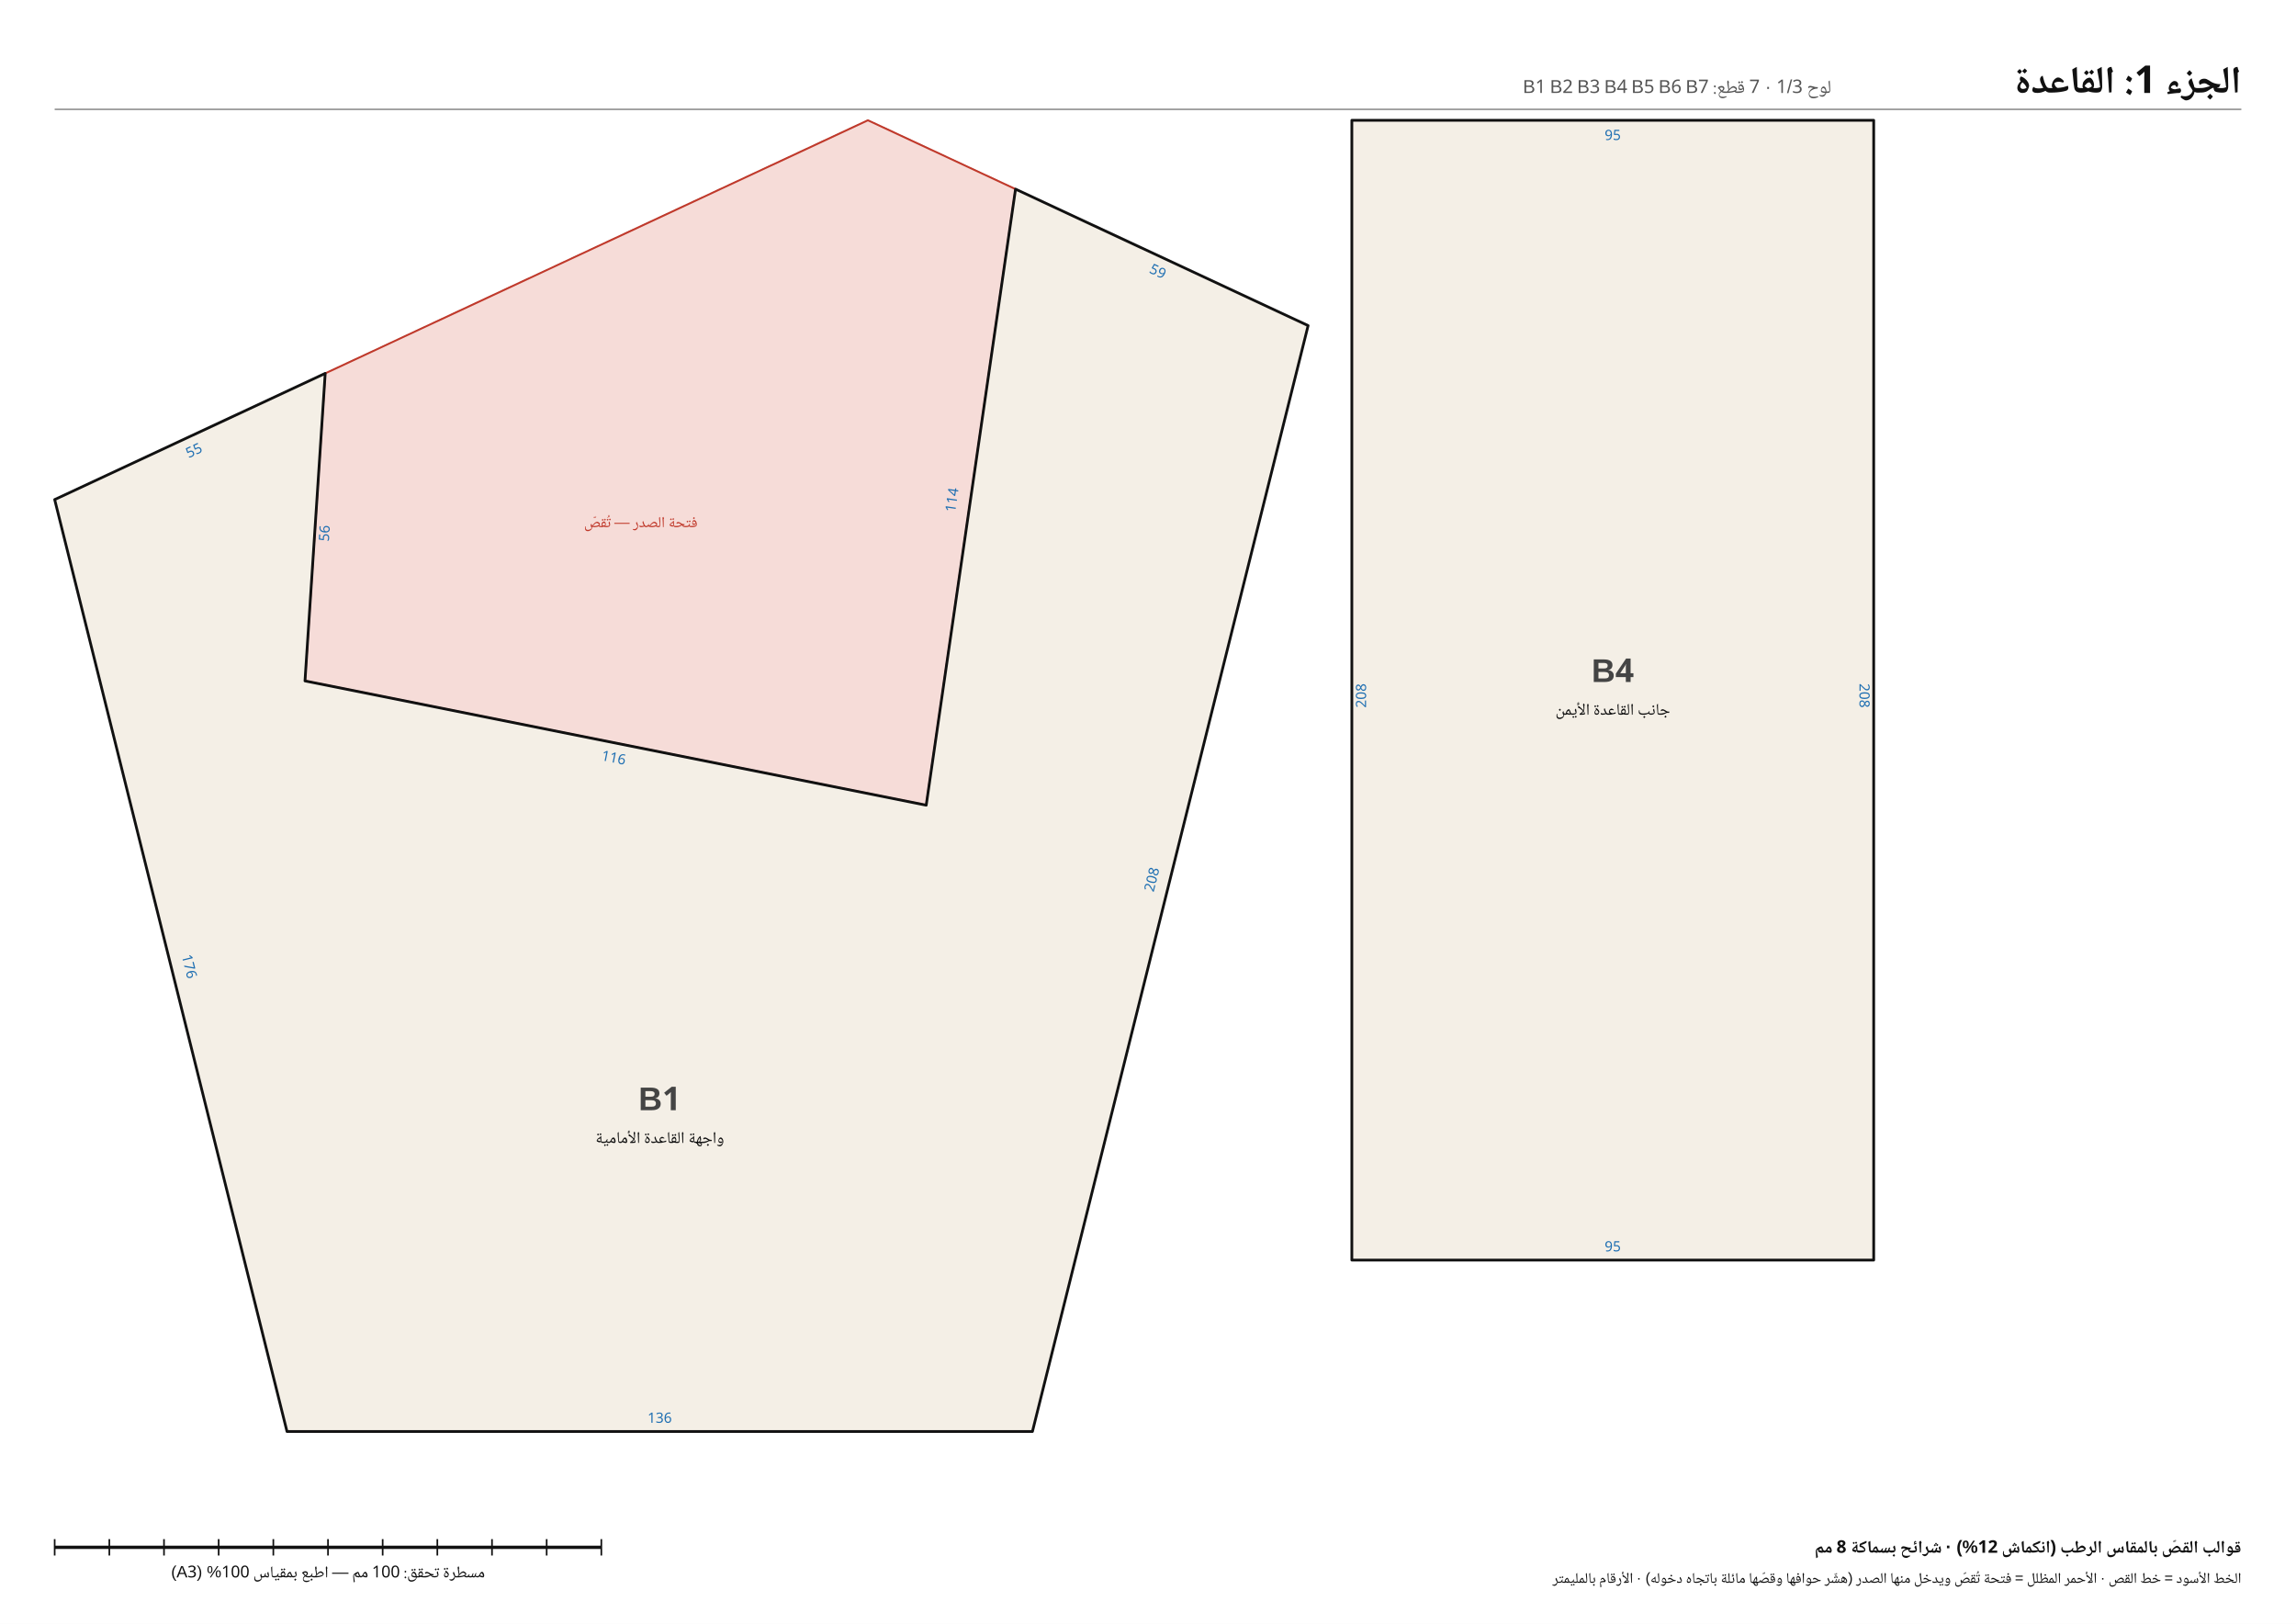
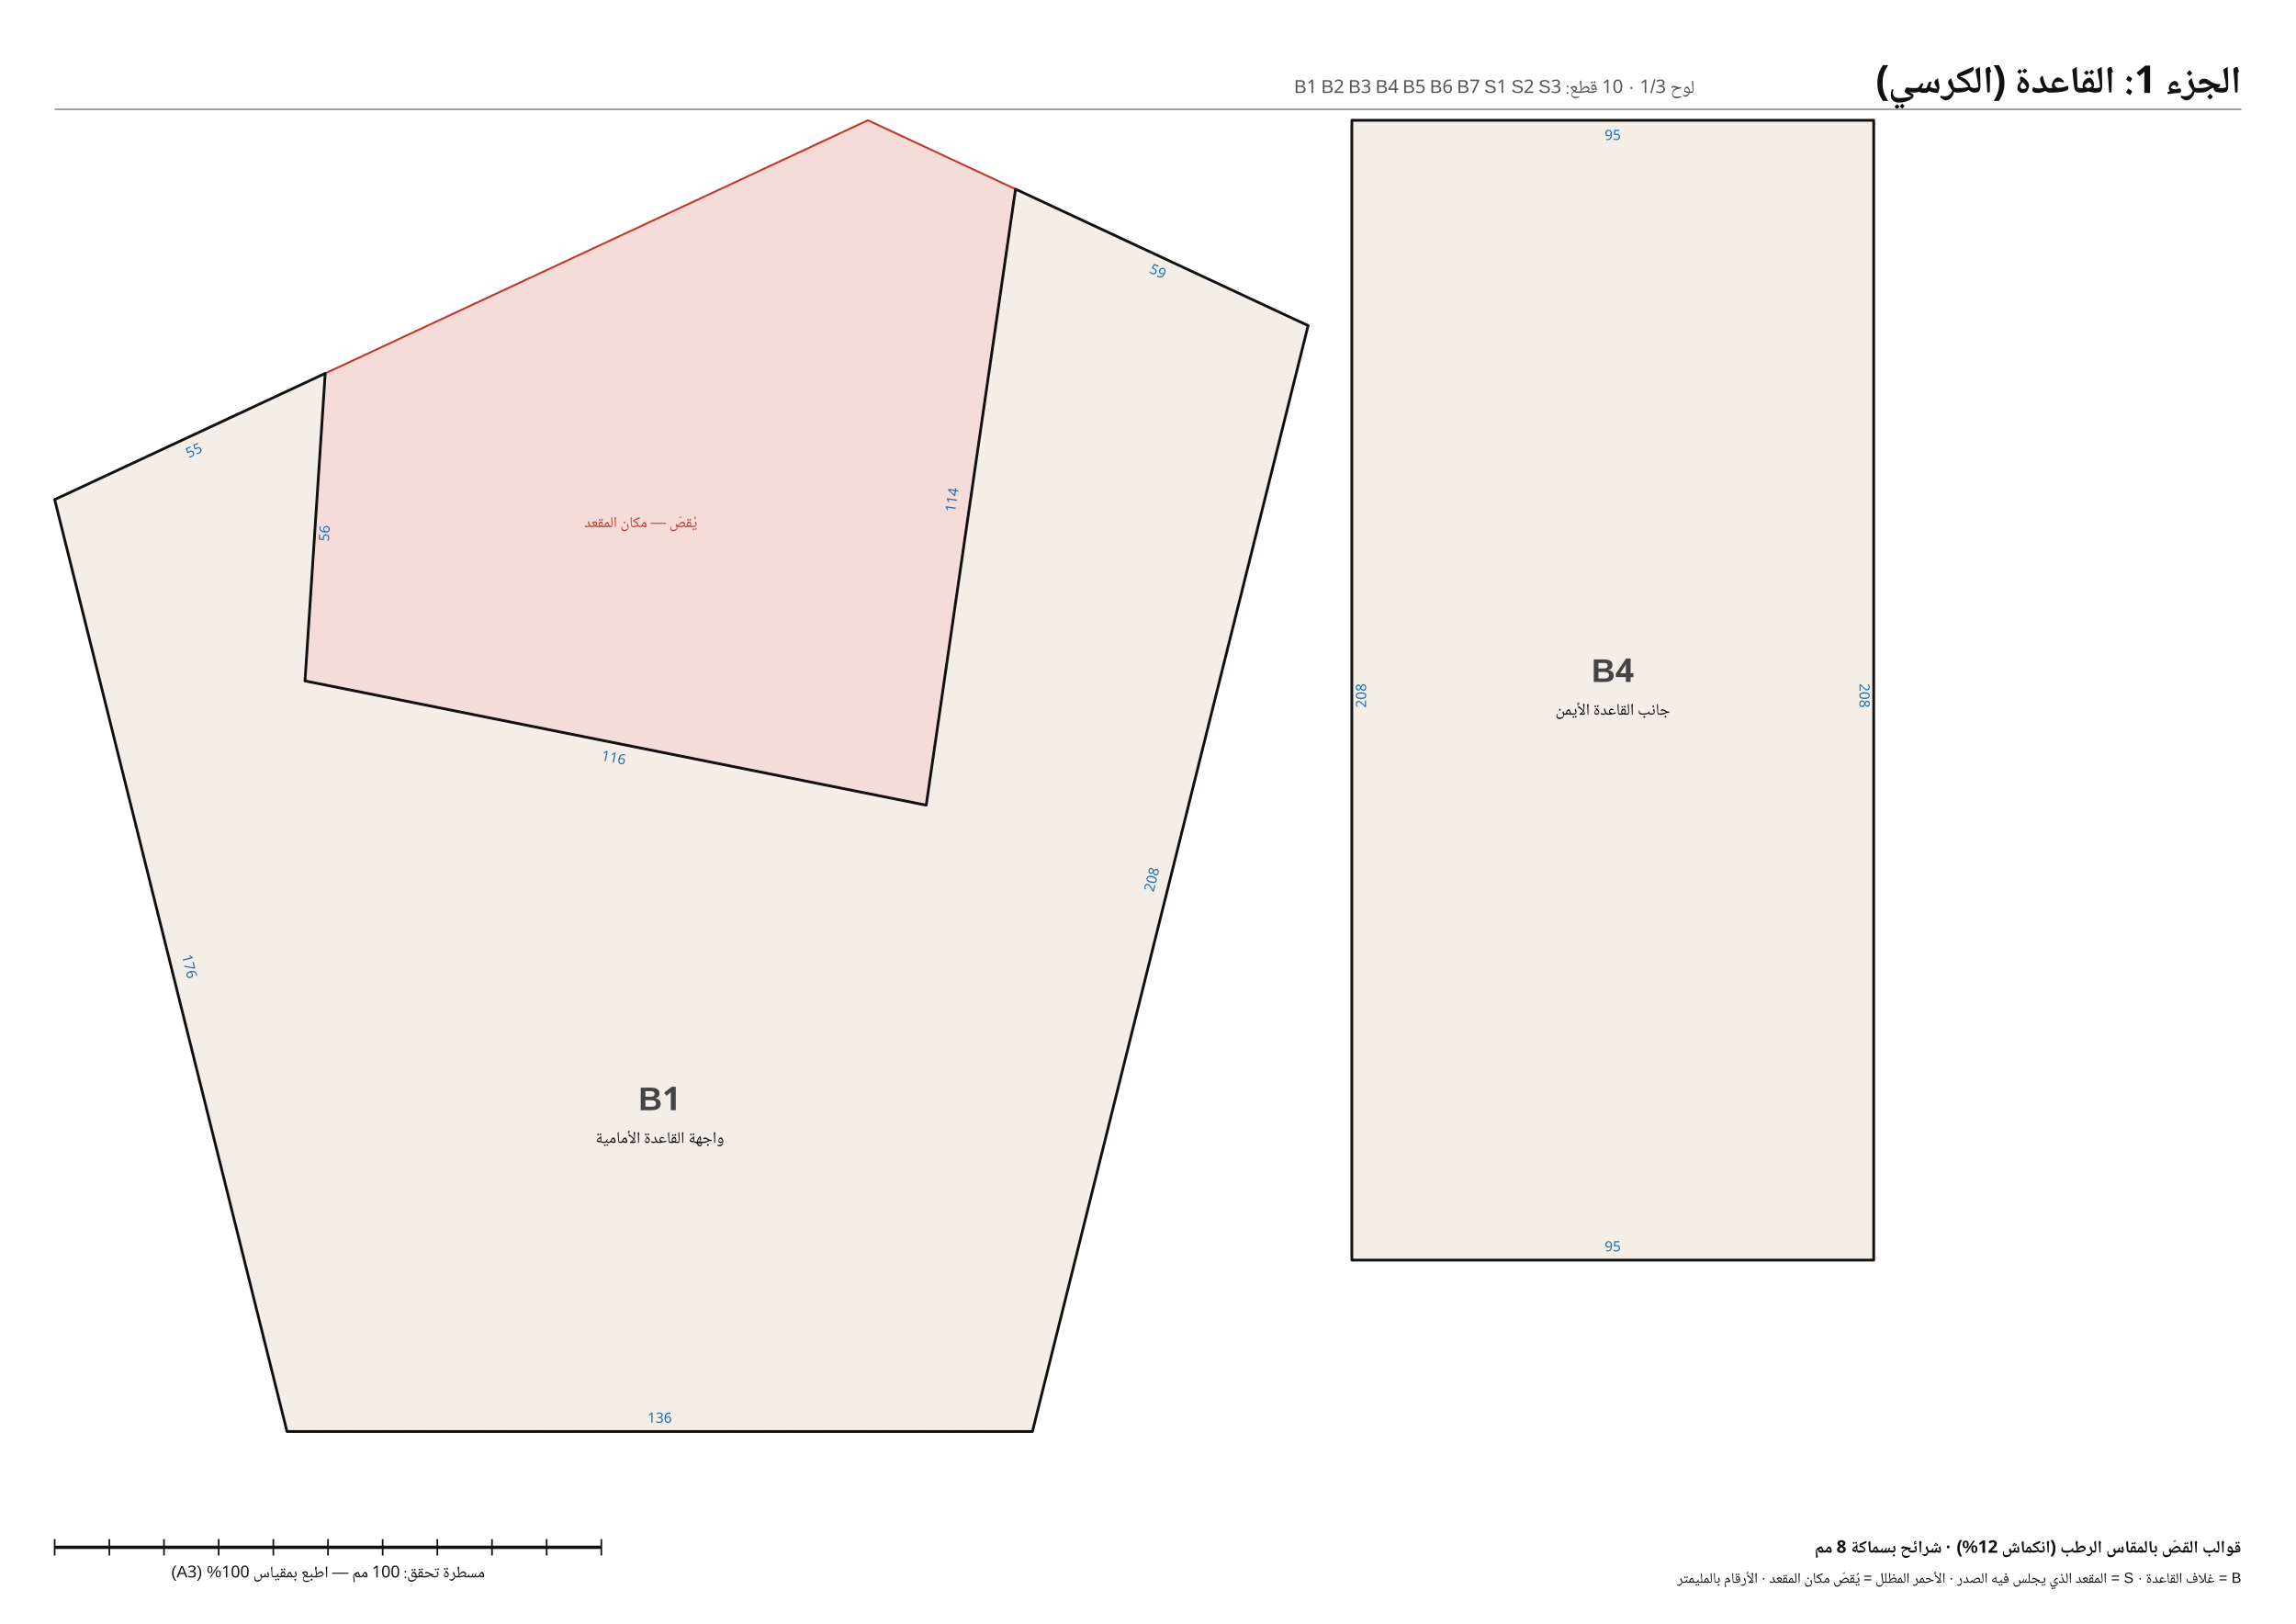
<svg xmlns="http://www.w3.org/2000/svg" width="420mm" height="297mm" viewBox="0 0 420 297" font-family="Noto Naskh Arabic, Amiri, Tahoma, Arial, sans-serif">
  <rect width="420" height="297" fill="#fff" />
  <defs>
    <marker id="ar" viewBox="0 0 10 10" refX="10" refY="5" markerWidth="5" markerHeight="5" orient="auto-start-reverse">
      <path d="M0,1 L10,5 L0,9 z" fill="#c0392b" />
    </marker>
    <marker id="ab" viewBox="0 0 10 10" refX="10" refY="5" markerWidth="4" markerHeight="4" orient="auto">
      <path d="M0,1 L10,5 L0,9 z" fill="#1f6fb2" />
    </marker>
    <pattern id="hatch" width="2" height="2" patternUnits="userSpaceOnUse" patternTransform="rotate(45)">
      <rect width="2" height="2" fill="#fff3d6" />
      <line x1="0" y1="0" x2="0" y2="2" stroke="#d68910" stroke-width="0.6" />
    </pattern>
  </defs>
  <polygon points="52.50,261.82 10.00,91.37 158.76,22.00 239.29,59.55 188.86,261.82 52.50,261.82" fill="none" stroke="#999" stroke-width="0.25" stroke-dasharray="2,1.5" stroke-linejoin="round" />
  <polygon points="55.79,124.54 59.49,68.29 158.76,22.00 185.77,34.59 169.43,147.27 55.79,124.54" fill="#f6dcd8" stroke="#c0392b" stroke-width="0.35" stroke-linejoin="round" />
-   <text x="117.22" y="96.42" font-size="2.8" text-anchor="middle" fill="#c0392b" font-weight="normal" direction="rtl">فتحة الصدر — تُقصّ</text>
+   <text x="117.22" y="96.42" font-size="2.8" text-anchor="middle" fill="#c0392b" font-weight="normal" direction="rtl">يُقصّ — مكان المقعد</text>
  <polygon points="10.00,91.37 59.49,68.29 55.79,124.54 169.43,147.27 185.77,34.59 239.29,59.55 188.86,261.82 52.50,261.82 10.00,91.37" fill="#f4efe6" stroke="#111" stroke-width="0.5" stroke-linejoin="round" />
  <text x="35.85" y="83.19" font-size="2.6" text-anchor="middle" fill="#1f6fb2" font-weight="normal" direction="ltr" transform="rotate(-25.0 35.85 83.19)">55</text>
  <text x="60.24" y="97.59" font-size="2.6" text-anchor="middle" fill="#1f6fb2" font-weight="normal" direction="ltr" transform="rotate(-86.2 60.24 97.59)">56</text>
  <text x="112.10" y="139.46" font-size="2.6" text-anchor="middle" fill="#1f6fb2" font-weight="normal" direction="ltr" transform="rotate(11.3 112.10 139.46)">116</text>
  <text x="175.03" y="91.56" font-size="2.6" text-anchor="middle" fill="#1f6fb2" font-weight="normal" direction="ltr" transform="rotate(-81.7 175.03 91.56)">114</text>
  <text x="211.43" y="50.43" font-size="2.6" text-anchor="middle" fill="#1f6fb2" font-weight="normal" direction="ltr" transform="rotate(25.0 211.43 50.43)">59</text>
  <text x="211.56" y="161.06" font-size="2.6" text-anchor="middle" fill="#1f6fb2" font-weight="normal" direction="ltr" transform="rotate(-76.0 211.56 161.06)">208</text>
  <text x="120.68" y="260.22" font-size="2.6" text-anchor="middle" fill="#1f6fb2" font-weight="normal" direction="ltr">136</text>
  <text x="33.77" y="176.97" font-size="2.6" text-anchor="middle" fill="#1f6fb2" font-weight="normal" direction="ltr" transform="rotate(76.0 33.77 176.97)">176</text>
  <text x="120.68" y="203.05" font-size="6" text-anchor="middle" fill="#444" font-weight="bold" direction="ltr">B1</text>
  <text x="120.68" y="209.05" font-size="3" text-anchor="middle" fill="#111" font-weight="normal" direction="rtl">واجهة القاعدة الأمامية</text>
  <polygon points="247.29,230.47 247.29,22.00 342.75,22.00 342.75,230.47 247.29,230.47" fill="#f4efe6" stroke="#111" stroke-width="0.5" stroke-linejoin="round" />
  <text x="249.89" y="127.23" font-size="2.6" text-anchor="middle" fill="#1f6fb2" font-weight="normal" direction="ltr" transform="rotate(-90.0 249.89 127.23)">208</text>
  <text x="295.02" y="25.60" font-size="2.6" text-anchor="middle" fill="#1f6fb2" font-weight="normal" direction="ltr">95</text>
  <text x="340.15" y="127.23" font-size="2.6" text-anchor="middle" fill="#1f6fb2" font-weight="normal" direction="ltr" transform="rotate(90.0 340.15 127.23)">208</text>
  <text x="295.02" y="228.87" font-size="2.6" text-anchor="middle" fill="#1f6fb2" font-weight="normal" direction="ltr">95</text>
  <text x="295.02" y="124.73" font-size="6" text-anchor="middle" fill="#444" font-weight="bold" direction="ltr">B4</text>
  <text x="295.02" y="130.73" font-size="3" text-anchor="middle" fill="#111" font-weight="normal" direction="rtl">جانب القاعدة الأيمن</text>
-   <text x="410.00" y="17.00" font-size="7" text-anchor="start" fill="#111" font-weight="bold" direction="rtl">الجزء 1: القاعدة</text>
-   <text x="335.00" y="17.00" font-size="3.4" text-anchor="start" fill="#555" font-weight="normal" direction="rtl">لوح 1/3 · 7 قطع: B1 B2 B3 B4 B5 B6 B7</text>
+   <text x="410.00" y="17.00" font-size="7" text-anchor="start" fill="#111" font-weight="bold" direction="rtl">الجزء 1: القاعدة (الكرسي)</text>
+   <text x="310.00" y="17.00" font-size="3.4" text-anchor="start" fill="#555" font-weight="normal" direction="rtl">لوح 1/3 · 10 قطع: B1 B2 B3 B4 B5 B6 B7 S1 S2 S3</text>
  <line x1="10.00" y1="20.00" x2="410.00" y2="20.00" stroke="#999" stroke-width="0.3" />
  <line x1="10.00" y1="283.00" x2="110.00" y2="283.00" stroke="#111" stroke-width="0.6" />
  <line x1="10.00" y1="281.50" x2="10.00" y2="284.50" stroke="#111" stroke-width="0.3" />
  <line x1="20.00" y1="281.50" x2="20.00" y2="284.50" stroke="#111" stroke-width="0.3" />
  <line x1="30.00" y1="281.50" x2="30.00" y2="284.50" stroke="#111" stroke-width="0.3" />
  <line x1="40.00" y1="281.50" x2="40.00" y2="284.50" stroke="#111" stroke-width="0.3" />
  <line x1="50.00" y1="281.50" x2="50.00" y2="284.50" stroke="#111" stroke-width="0.3" />
  <line x1="60.00" y1="281.50" x2="60.00" y2="284.50" stroke="#111" stroke-width="0.3" />
  <line x1="70.00" y1="281.50" x2="70.00" y2="284.50" stroke="#111" stroke-width="0.3" />
  <line x1="80.00" y1="281.50" x2="80.00" y2="284.50" stroke="#111" stroke-width="0.3" />
  <line x1="90.00" y1="281.50" x2="90.00" y2="284.50" stroke="#111" stroke-width="0.3" />
  <line x1="100.00" y1="281.50" x2="100.00" y2="284.50" stroke="#111" stroke-width="0.3" />
  <line x1="110.00" y1="281.50" x2="110.00" y2="284.50" stroke="#111" stroke-width="0.3" />
  <text x="60.00" y="288.50" font-size="3" text-anchor="middle" fill="#111" font-weight="normal" direction="rtl">مسطرة تحقق: 100 مم — اطبع بمقياس 100% (A3)</text>
  <text x="410.00" y="284.00" font-size="3.2" text-anchor="start" fill="#111" font-weight="bold" direction="rtl">قوالب القصّ بالمقاس الرطب (انكماش 12%) · شرائح بسماكة 8 مم</text>
-   <text x="410.00" y="289.50" font-size="2.7" text-anchor="start" fill="#111" font-weight="normal" direction="rtl">الخط الأسود = خط القص · الأحمر المظلل = فتحة تُقصّ ويدخل منها الصدر (هشّر حوافها وقصّها مائلة باتجاه دخوله) · الأرقام بالمليمتر</text>
+   <text x="410.00" y="289.50" font-size="2.7" text-anchor="start" fill="#111" font-weight="normal" direction="rtl">B = غلاف القاعدة · S = المقعد الذي يجلس فيه الصدر · الأحمر المظلل = يُقصّ مكان المقعد · الأرقام بالمليمتر</text>
</svg>
